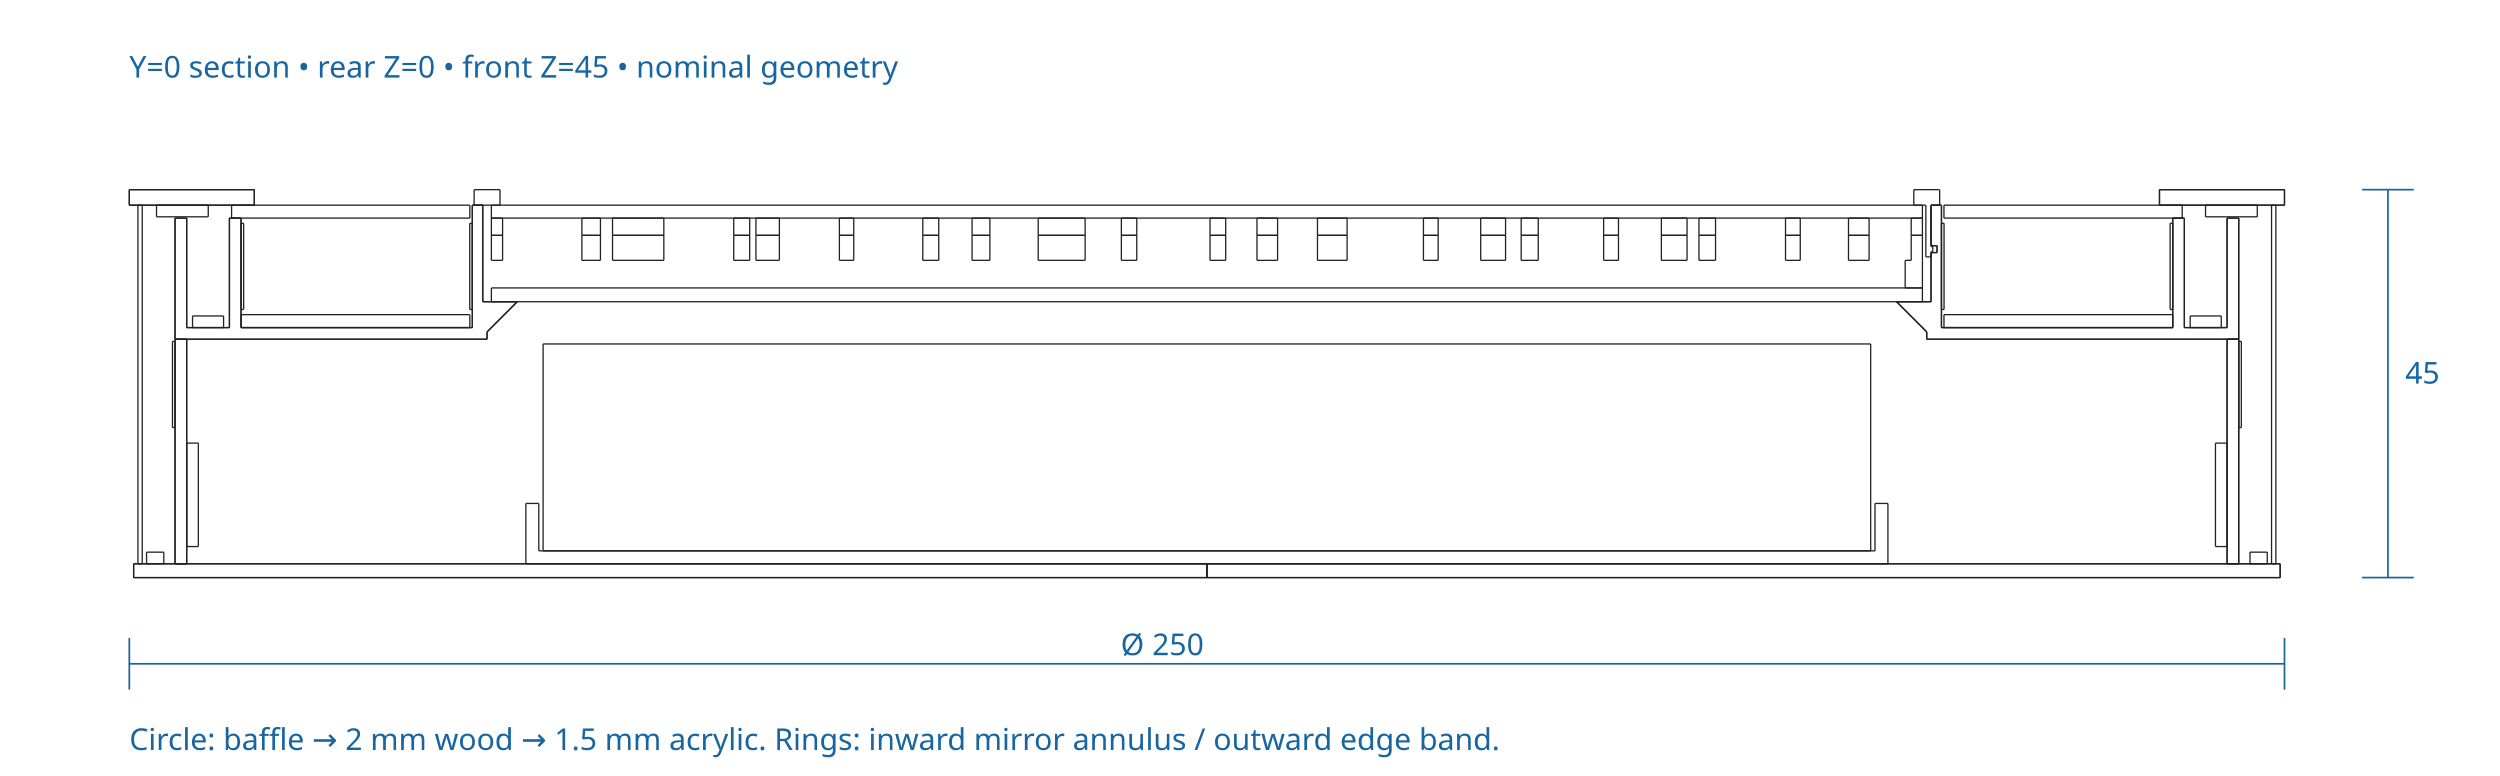
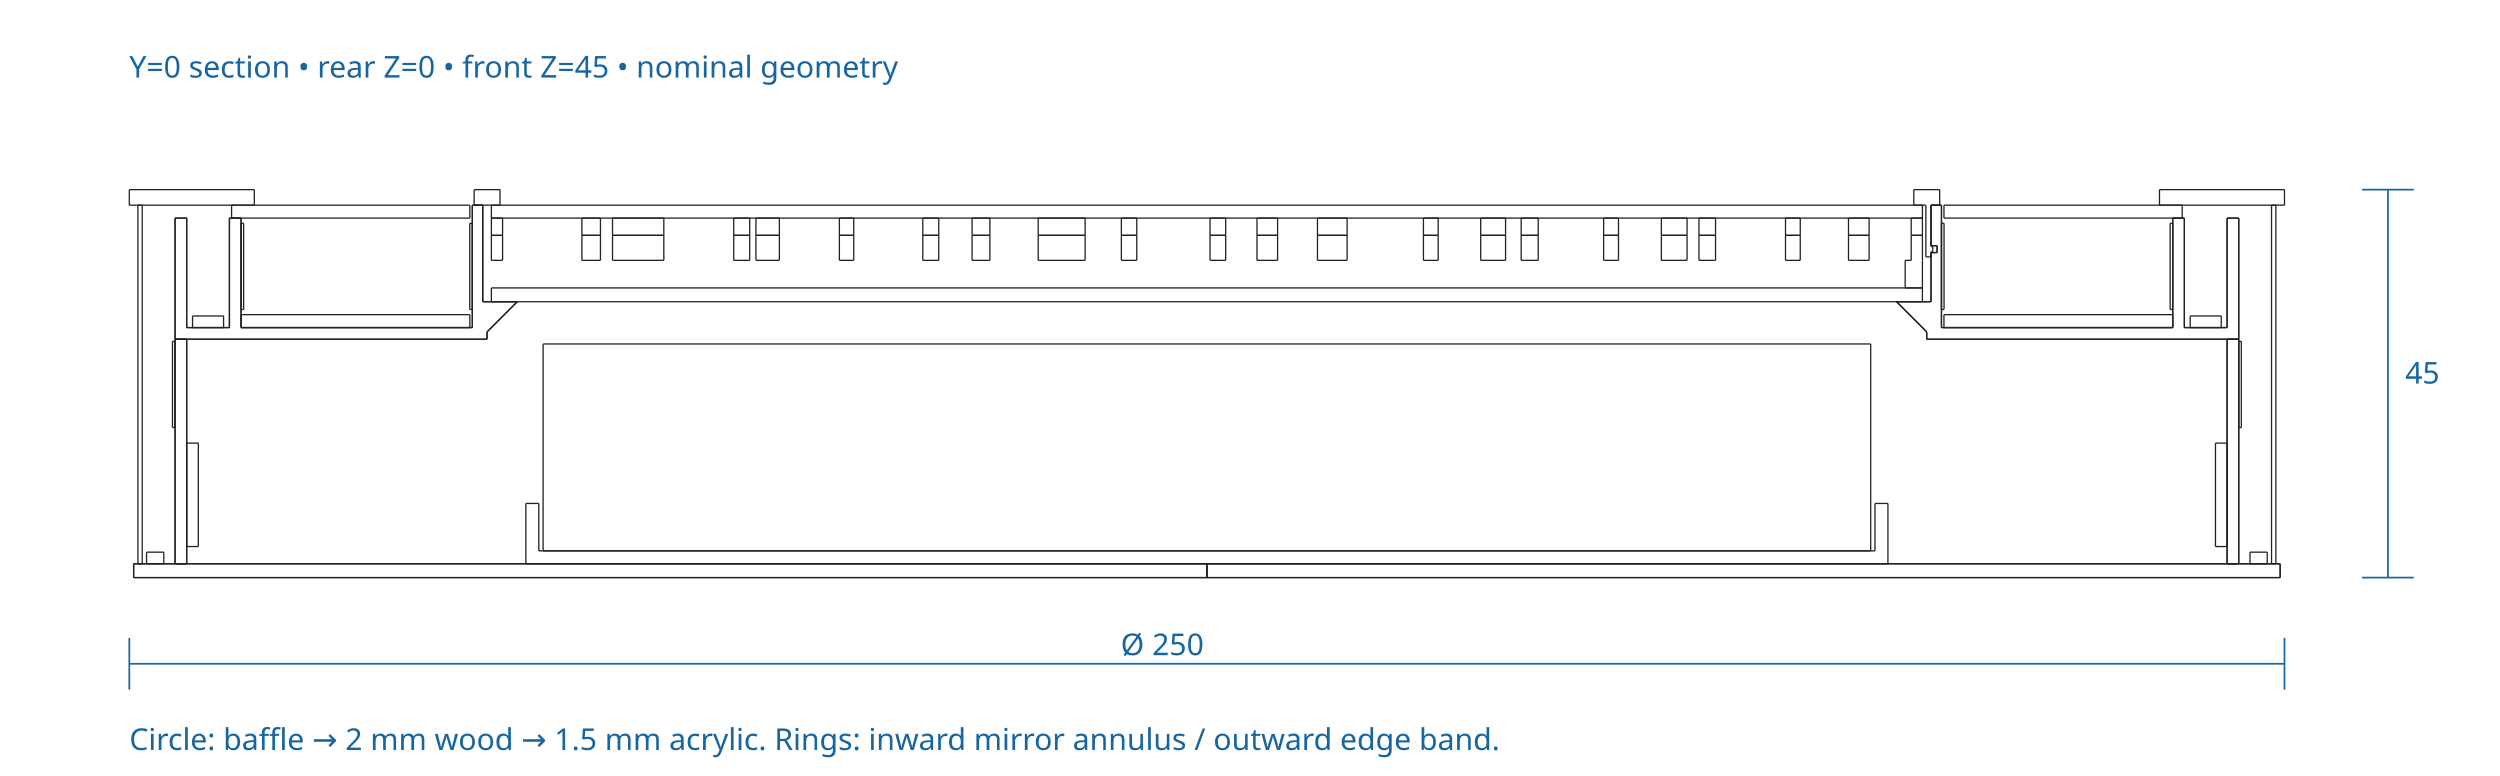
<svg xmlns="http://www.w3.org/2000/svg" width="290.0mm" height="90.0mm" viewBox="-140.0 -67.0 290.0 90.0">
  <g fill="none" stroke="#222" stroke-width="0.15">
    <polyline points="-79,-8.6 -79,-1.6" />
    <polyline points="-79,-8.6 -77.5,-8.6" />
    <polyline points="-79,-1.6 79,-1.6" />
    <polyline points="-77.5,-8.6 -77.5,-3.1" />
    <polyline points="77.5,-8.6 79,-8.6" />
    <polyline points="77.5,-8.6 77.5,-3.1" />
    <polyline points="79,-8.6 79,-1.6" />
    <polyline points="-77.5,-3.1 77.5,-3.1" />
    <polyline points="-112.036,-29 -85.5,-29" />
    <polyline points="-112.036,-30.5 -112.036,-29" />
    <polyline points="-85.5,-30.5 -85.5,-29" />
    <polyline points="85.5,-29 112.036,-29" />
    <polyline points="85.5,-29 85.5,-30.5" />
    <polyline points="112.036,-30.5 112.036,-29" />
    <polyline points="-112.036,-30.5 -85.5,-30.5" />
    <polyline points="85.5,-30.5 112.036,-30.5" />
    <polyline points="-113.136,-43.2 -113.136,-41.7" />
    <polyline points="-113.136,-43.2 -85.5,-43.2" />
    <polyline points="-113.136,-41.7 -85.5,-41.7" />
    <polyline points="-85.5,-43.2 -85.5,-41.7" />
    <polyline points="85.5,-41.7 113.136,-41.7" />
    <polyline points="85.5,-41.7 85.5,-43.2" />
    <polyline points="113.136,-41.7 113.136,-43.2" />
    <polyline points="85.5,-43.2 113.136,-43.2" />
    <polyline points="-124,-1.6 -123.5,-1.6" />
    <polyline points="-124,-43.2 -124,-1.6" />
    <polyline points="-123.5,-43.2 -123.5,-1.6" />
    <polyline points="123.5,-1.6 124,-1.6" />
    <polyline points="123.5,-43.2 123.5,-1.6" />
    <polyline points="124,-43.2 124,-1.6" />
    <polyline points="-124,-43.2 -123.5,-43.2" />
    <polyline points="123.5,-43.2 124,-43.2" />
    <polyline points="-83,-41.7 -83,-39.7" />
    <polyline points="-83,-41.7 -81.7,-41.7" />
    <polyline points="-83,-39.7 -81.7,-39.7" />
    <polyline points="-81.7,-39.7 -81.7,-41.7" />
    <polyline points="-72.501,-39.7 -70.348,-39.7" />
    <polyline points="-72.501,-39.7 -72.501,-41.7" />
    <polyline points="-70.348,-41.7 -70.348,-39.7" />
    <polyline points="-68.947,-39.7 -62.996,-39.7" />
    <polyline points="-68.947,-39.7 -68.947,-41.7" />
    <polyline points="-62.996,-41.7 -62.996,-39.7" />
    <polyline points="-54.887,-39.7 -53.035,-39.7" />
    <polyline points="-54.887,-39.7 -54.887,-41.7" />
    <polyline points="-53.035,-41.7 -53.035,-39.7" />
    <polyline points="-52.312,-39.7 -49.592,-39.7" />
    <polyline points="-52.312,-39.7 -52.312,-41.7" />
    <polyline points="-49.592,-41.7 -49.592,-39.7" />
    <polyline points="-42.632,-39.7 -40.965,-39.7" />
    <polyline points="-42.632,-39.7 -42.632,-41.7" />
    <polyline points="-40.965,-41.7 -40.965,-39.7" />
    <polyline points="-32.956,-39.7 -31.104,-39.7" />
    <polyline points="-32.956,-39.7 -32.956,-41.7" />
    <polyline points="-31.104,-41.7 -31.104,-39.7" />
    <polyline points="-27.24,-39.7 -25.173,-39.7" />
    <polyline points="-27.24,-39.7 -27.24,-41.7" />
    <polyline points="-25.173,-41.7 -25.173,-39.7" />
    <polyline points="-19.568,-39.7 -14.124,-39.7" />
    <polyline points="-19.568,-39.7 -19.568,-41.7" />
    <polyline points="-14.124,-41.7 -14.124,-39.7" />
    <polyline points="-9.922,-39.7 -8.133,-39.7" />
    <polyline points="-9.922,-39.7 -9.922,-41.7" />
    <polyline points="-8.133,-41.7 -8.133,-39.7" />
    <polyline points="0.363,-39.7 2.18,-39.7" />
    <polyline points="0.363,-39.7 0.363,-41.7" />
    <polyline points="2.18,-41.7 2.18,-39.7" />
    <polyline points="5.809,-39.7 8.2,-39.7" />
    <polyline points="5.809,-39.7 5.809,-41.7" />
    <polyline points="8.2,-41.7 8.2,-39.7" />
    <polyline points="12.827,-39.7 16.264,-39.7" />
    <polyline points="12.827,-39.7 12.827,-41.7" />
    <polyline points="16.264,-41.7 16.264,-39.7" />
    <polyline points="25.119,-39.7 26.828,-39.7" />
    <polyline points="25.119,-39.7 25.119,-41.7" />
    <polyline points="26.828,-41.7 26.828,-39.7" />
    <polyline points="31.761,-39.7 34.645,-39.7" />
    <polyline points="31.761,-39.7 31.761,-41.7" />
    <polyline points="34.645,-41.7 34.645,-39.7" />
    <polyline points="36.456,-39.7 38.435,-39.7" />
    <polyline points="36.456,-39.7 36.456,-41.7" />
    <polyline points="38.435,-41.7 38.435,-39.7" />
    <polyline points="46.02,-39.7 47.744,-39.7" />
    <polyline points="46.02,-39.7 46.02,-41.7" />
    <polyline points="47.744,-41.7 47.744,-39.7" />
    <polyline points="52.719,-39.7 55.699,-39.7" />
    <polyline points="52.719,-39.7 52.719,-41.7" />
    <polyline points="55.699,-41.7 55.699,-39.7" />
    <polyline points="57.08,-39.7 59.003,-39.7" />
    <polyline points="57.08,-39.7 57.08,-41.7" />
    <polyline points="59.003,-41.7 59.003,-39.7" />
    <polyline points="67.12,-39.7 68.829,-39.7" />
    <polyline points="67.12,-39.7 67.12,-41.7" />
    <polyline points="68.829,-41.7 68.829,-39.7" />
    <polyline points="74.425,-39.7 76.816,-39.7" />
    <polyline points="74.425,-39.7 74.425,-41.7" />
    <polyline points="76.816,-41.7 76.816,-39.7" />
    <polyline points="81.7,-39.7 83,-39.7" />
    <polyline points="81.7,-39.7 81.7,-41.7" />
    <polyline points="83,-39.7 83,-41.7" />
    <polyline points="-72.501,-41.7 -70.348,-41.7" />
    <polyline points="-68.947,-41.7 -62.996,-41.7" />
    <polyline points="-54.887,-41.7 -53.035,-41.7" />
    <polyline points="-52.312,-41.7 -49.592,-41.7" />
    <polyline points="-42.632,-41.7 -40.965,-41.7" />
    <polyline points="-32.956,-41.7 -31.104,-41.7" />
    <polyline points="-27.24,-41.7 -25.173,-41.7" />
    <polyline points="-19.568,-41.7 -14.124,-41.7" />
    <polyline points="-9.922,-41.7 -8.133,-41.7" />
    <polyline points="0.363,-41.7 2.18,-41.7" />
    <polyline points="5.809,-41.7 8.2,-41.7" />
    <polyline points="12.827,-41.7 16.264,-41.7" />
    <polyline points="25.119,-41.7 26.828,-41.7" />
    <polyline points="31.761,-41.7 34.645,-41.7" />
    <polyline points="36.456,-41.7 38.435,-41.7" />
    <polyline points="46.02,-41.7 47.744,-41.7" />
    <polyline points="52.719,-41.7 55.699,-41.7" />
    <polyline points="57.08,-41.7 59.003,-41.7" />
    <polyline points="67.12,-41.7 68.829,-41.7" />
    <polyline points="74.425,-41.7 76.816,-41.7" />
    <polyline points="81.7,-41.7 83,-41.7" />
    <polyline points="81,-36.8 81,-33.6" />
    <polyline points="81,-36.8 81.7,-36.8" />
    <polyline points="81,-33.6 83,-33.6" />
    <polyline points="81.7,-36.8 81.7,-39.7" />
    <polyline points="83,-36.8 83,-33.6" />
    <polyline points="83,-36.8 83,-39.7" />
    <polyline points="-83,-36.8 -81.7,-36.8" />
    <polyline points="-83,-39.7 -83,-36.8" />
    <polyline points="-81.7,-36.8 -81.7,-39.7" />
    <polyline points="-72.501,-36.8 -70.348,-36.8" />
    <polyline points="-72.501,-36.8 -72.501,-39.7" />
    <polyline points="-70.348,-39.7 -70.348,-36.8" />
    <polyline points="-68.947,-36.8 -62.996,-36.8" />
    <polyline points="-68.947,-36.8 -68.947,-39.7" />
    <polyline points="-62.996,-39.7 -62.996,-36.8" />
    <polyline points="-54.887,-36.8 -53.035,-36.8" />
    <polyline points="-54.887,-36.8 -54.887,-39.7" />
    <polyline points="-53.035,-39.7 -53.035,-36.8" />
    <polyline points="-52.312,-36.8 -49.592,-36.8" />
    <polyline points="-52.312,-36.8 -52.312,-39.7" />
    <polyline points="-49.592,-39.7 -49.592,-36.8" />
    <polyline points="-42.632,-36.8 -40.965,-36.8" />
    <polyline points="-42.632,-36.8 -42.632,-39.7" />
    <polyline points="-40.965,-39.7 -40.965,-36.8" />
    <polyline points="-32.956,-36.8 -31.104,-36.8" />
    <polyline points="-32.956,-36.8 -32.956,-39.7" />
    <polyline points="-31.104,-39.7 -31.104,-36.8" />
    <polyline points="-27.24,-36.8 -25.173,-36.8" />
    <polyline points="-27.24,-36.8 -27.24,-39.7" />
    <polyline points="-25.173,-39.7 -25.173,-36.8" />
    <polyline points="-19.568,-36.8 -14.124,-36.8" />
    <polyline points="-19.568,-36.8 -19.568,-39.7" />
    <polyline points="-14.124,-39.7 -14.124,-36.8" />
    <polyline points="-9.922,-36.8 -8.133,-36.8" />
    <polyline points="-9.922,-36.8 -9.922,-39.7" />
    <polyline points="-8.133,-39.7 -8.133,-36.8" />
    <polyline points="0.363,-36.8 2.18,-36.8" />
    <polyline points="0.363,-36.8 0.363,-39.7" />
    <polyline points="2.18,-39.7 2.18,-36.8" />
    <polyline points="5.809,-36.8 8.2,-36.8" />
    <polyline points="5.809,-36.8 5.809,-39.7" />
    <polyline points="8.2,-39.7 8.2,-36.8" />
    <polyline points="12.827,-36.8 16.264,-36.8" />
    <polyline points="12.827,-36.8 12.827,-39.7" />
    <polyline points="16.264,-39.7 16.264,-36.8" />
    <polyline points="25.119,-36.8 26.828,-36.8" />
    <polyline points="25.119,-36.8 25.119,-39.7" />
    <polyline points="26.828,-39.7 26.828,-36.8" />
    <polyline points="31.761,-36.8 34.645,-36.8" />
    <polyline points="31.761,-36.8 31.761,-39.7" />
    <polyline points="34.645,-39.7 34.645,-36.8" />
    <polyline points="36.456,-36.8 38.435,-36.8" />
    <polyline points="36.456,-36.8 36.456,-39.7" />
    <polyline points="38.435,-39.7 38.435,-36.8" />
    <polyline points="46.02,-36.8 47.744,-36.8" />
    <polyline points="46.02,-36.8 46.02,-39.7" />
    <polyline points="47.744,-39.7 47.744,-36.8" />
    <polyline points="52.719,-36.8 55.699,-36.8" />
    <polyline points="52.719,-36.8 52.719,-39.7" />
    <polyline points="55.699,-39.7 55.699,-36.8" />
    <polyline points="57.08,-36.8 59.003,-36.8" />
    <polyline points="57.08,-36.8 57.08,-39.7" />
    <polyline points="59.003,-39.7 59.003,-36.8" />
    <polyline points="67.12,-36.8 68.829,-36.8" />
    <polyline points="67.12,-36.8 67.12,-39.7" />
    <polyline points="68.829,-39.7 68.829,-36.8" />
    <polyline points="74.425,-36.8 76.816,-36.8" />
    <polyline points="74.425,-36.8 74.425,-39.7" />
    <polyline points="76.816,-39.7 76.816,-36.8" />
    <polyline points="74.425,-39.7 76.816,-39.7" />
    <polyline points="-83,-39.7 -81.7,-39.7" />
    <polyline points="-72.501,-39.7 -70.348,-39.7" />
    <polyline points="-42.632,-39.7 -40.965,-39.7" />
    <polyline points="-52.312,-39.7 -49.592,-39.7" />
    <polyline points="-32.956,-39.7 -31.104,-39.7" />
    <polyline points="-27.24,-39.7 -25.173,-39.7" />
    <polyline points="-9.922,-39.7 -8.133,-39.7" />
    <polyline points="0.363,-39.7 2.18,-39.7" />
    <polyline points="5.809,-39.7 8.2,-39.7" />
    <polyline points="12.827,-39.7 16.264,-39.7" />
    <polyline points="25.119,-39.7 26.828,-39.7" />
    <polyline points="31.761,-39.7 34.645,-39.7" />
    <polyline points="36.456,-39.7 38.435,-39.7" />
    <polyline points="46.02,-39.7 47.744,-39.7" />
    <polyline points="52.719,-39.7 55.699,-39.7" />
    <polyline points="57.08,-39.7 59.003,-39.7" />
    <polyline points="67.12,-39.7 68.829,-39.7" />
    <polyline points="-68.947,-39.7 -62.996,-39.7" />
    <polyline points="-54.887,-39.7 -53.035,-39.7" />
    <polyline points="-19.568,-39.7 -14.124,-39.7" />
    <polyline points="81.7,-39.7 83,-39.7" />
    <polyline points="-83,-43.2 -83,-41.7" />
    <polyline points="-83,-43.2 83,-43.2" />
    <polyline points="-83,-41.7 83,-41.7" />
    <polyline points="83,-41.7 83,-43.2" />
+     <polyline points="-125,-45 -125,-43.2" />
+     <polyline points="-125,-45 -110.5,-45" />
+     <polyline points="-125,-43.2 -110.5,-43.2" />
+     <polyline points="-110.5,-45 -110.5,-43.2" />
+     <polyline points="110.5,-43.2 125,-43.2" />
+     <polyline points="110.5,-43.2 110.5,-45" />
+     <polyline points="125,-43.2 125,-45" />
+     <polyline points="110.5,-45 125,-45" />
    <polyline points="-85,-45 -85,-43.2" />
    <polyline points="-85,-45 -82,-45" />
    <polyline points="-85,-43.2 -82,-43.2" />
    <polyline points="-82,-45 -82,-43.2" />
    <polyline points="82,-43.2 83.4,-43.2" />
    <polyline points="82,-43.2 82,-45" />
    <polyline points="83.4,-43.2 83.4,-37.2" />
    <polyline points="84,-43.2 85,-43.2" />
    <polyline points="84,-43.2 84,-38.4" />
    <polyline points="85,-43.2 85,-45" />
    <polyline points="82,-45 85,-45" />
    <polyline points="84,-38.4 84.2,-38.4" />
    <polyline points="83.4,-37.2 84,-37.2" />
    <polyline points="84,-37.8 84,-37.2" />
    <polyline points="84,-37.8 84.2,-37.8" />
    <polyline points="84.2,-38.4 84.2,-37.8" />
    <polyline points="121,-2.95 121,-1.6" />
    <polyline points="121,-2.95 123,-2.95" />
    <polyline points="121,-1.6 123,-1.6" />
    <polyline points="123,-2.95 123,-1.6" />
    <polyline points="-121,-1.6 -121,-2.95" />
    <polyline points="-123,-1.6 -121,-1.6" />
    <polyline points="-123,-2.95 -121,-2.95" />
    <polyline points="-123,-1.6 -123,-2.95" />
    <polyline points="114.065,-30.35 114.065,-29" />
    <polyline points="114.065,-30.35 117.665,-30.35" />
    <polyline points="114.065,-29 117.665,-29" />
    <polyline points="117.665,-30.35 117.665,-29" />
    <polyline points="-114.065,-29 -114.065,-30.35" />
    <polyline points="-117.665,-29 -114.065,-29" />
    <polyline points="-117.665,-30.35 -114.065,-30.35" />
    <polyline points="-117.665,-29 -117.665,-30.35" />
-     <polyline points="115.844,-43.2 115.844,-41.85" />
-     <polyline points="115.844,-43.2 121.844,-43.2" />
-     <polyline points="115.844,-41.85 121.844,-41.85" />
-     <polyline points="121.844,-43.2 121.844,-41.85" />
-     <polyline points="-115.844,-41.85 -115.844,-43.2" />
-     <polyline points="-121.844,-41.85 -115.844,-41.85" />
-     <polyline points="-121.844,-43.2 -115.844,-43.2" />
-     <polyline points="-121.844,-41.85 -121.844,-43.2" />
    <polyline points="116.994,-3.6 118.344,-3.6" />
    <polyline points="116.994,-15.6 116.994,-3.6" />
    <polyline points="118.344,-15.6 118.344,-3.6" />
    <polyline points="116.994,-15.6 118.344,-15.6" />
    <polyline points="-118.344,-15.6 -118.344,-3.6" />
    <polyline points="-118.344,-15.6 -116.994,-15.6" />
    <polyline points="-118.344,-3.6 -116.994,-3.6" />
    <polyline points="-116.994,-15.6 -116.994,-3.6" />
    <polyline points="83.5,-27.65 119.694,-27.65" />
    <polyline points="83.5,-28.5 83.5,-27.65" />
    <polyline points="119.694,-41.7 119.694,-27.65" />
    <polyline points="112.036,-29 85.21,-29" />
    <polyline points="112.036,-29 112.036,-41.7" />
    <polyline points="85.21,-29 85.21,-43.2" />
    <polyline points="83.5,-28.5 80,-32" />
    <polyline points="119.694,-41.7 118.344,-41.7" />
    <polyline points="118.344,-41.7 118.344,-29" />
    <polyline points="118.344,-29 113.386,-29" />
    <polyline points="113.386,-29 113.386,-41.7" />
    <polyline points="113.386,-41.7 112.036,-41.7" />
    <polyline points="85.21,-43.2 84,-43.2" />
    <polyline points="84,-38.5 84,-43.2" />
    <polyline points="84.7,-38.5 84,-38.5" />
    <polyline points="84.7,-37.7 84.7,-38.5" />
    <polyline points="84.7,-37.7 84,-37.7" />
    <polyline points="84,-32 84,-37.7" />
    <polyline points="84,-32 80,-32" />
    <polyline points="-119.694,-27.65 -83.5,-27.65" />
    <polyline points="-119.694,-41.7 -119.694,-27.65" />
    <polyline points="-83.5,-28.5 -83.5,-27.65" />
    <polyline points="-85.21,-29 -112.036,-29" />
    <polyline points="-85.21,-43.2 -85.21,-29" />
    <polyline points="-112.036,-41.7 -112.036,-29" />
    <polyline points="-118.344,-41.7 -119.694,-41.7" />
    <polyline points="-80,-32 -83.5,-28.5" />
    <polyline points="-80,-32 -84,-32" />
    <polyline points="-84,-43.2 -84,-32" />
    <polyline points="-84,-43.2 -85.21,-43.2" />
    <polyline points="-112.036,-41.7 -113.386,-41.7" />
    <polyline points="-113.386,-41.7 -113.386,-29" />
    <polyline points="-113.386,-29 -118.344,-29" />
    <polyline points="-118.344,-41.7 -118.344,-29" />
    <polyline points="-119.694,-27.65 -83.5,-27.65" />
    <polyline points="-119.694,-41.7 -119.694,-27.65" />
    <polyline points="-83.5,-28.5 -83.5,-27.65" />
    <polyline points="-118.344,-41.7 -119.694,-41.7" />
    <polyline points="-80,-32 -83.5,-28.5" />
    <polyline points="-80,-32 -84,-32" />
    <polyline points="-84,-43.2 -84,-32" />
    <polyline points="-84,-43.2 -85.21,-43.2" />
    <polyline points="-85.21,-43.2 -85.21,-29" />
    <polyline points="-85.21,-29 -112.036,-29" />
    <polyline points="-112.036,-41.7 -112.036,-29" />
    <polyline points="-112.036,-41.7 -113.386,-41.7" />
    <polyline points="-113.386,-41.7 -113.386,-29" />
    <polyline points="-113.386,-29 -118.344,-29" />
    <polyline points="-118.344,-41.7 -118.344,-29" />
    <polyline points="83.5,-27.65 119.694,-27.65" />
    <polyline points="83.5,-28.5 83.5,-27.65" />
    <polyline points="119.694,-41.7 119.694,-27.65" />
    <polyline points="119.694,-41.7 118.344,-41.7" />
    <polyline points="118.344,-41.7 118.344,-29" />
    <polyline points="118.344,-29 113.386,-29" />
    <polyline points="113.386,-29 113.386,-41.7" />
    <polyline points="113.386,-41.7 112.036,-41.7" />
    <polyline points="112.036,-29 112.036,-41.7" />
    <polyline points="112.036,-29 85.21,-29" />
    <polyline points="85.21,-29 85.21,-43.2" />
    <polyline points="85.21,-43.2 84,-43.2" />
    <polyline points="84,-38.5 84,-43.2" />
    <polyline points="84.7,-38.5 84,-38.5" />
    <polyline points="84.7,-37.7 84.7,-38.5" />
    <polyline points="84.7,-37.7 84,-37.7" />
    <polyline points="84,-32 84,-37.7" />
    <polyline points="84,-32 80,-32" />
    <polyline points="83.5,-28.5 80,-32" />
    <polyline points="119.694,-27.65 119.694,-1.6" />
    <polyline points="119.694,-27.65 118.344,-27.65" />
    <polyline points="118.344,-1.6 119.694,-1.6" />
    <polyline points="118.344,-27.65 118.344,-1.6" />
    <polyline points="-119.694,-27.65 -119.694,-1.6" />
    <polyline points="-118.344,-27.65 -119.694,-27.65" />
    <polyline points="-119.694,-1.6 -118.344,-1.6" />
    <polyline points="-118.344,-27.65 -118.344,-1.6" />
    <polyline points="-119.694,-27.65 -119.694,-1.6" />
    <polyline points="-118.344,-27.65 -119.694,-27.65" />
    <polyline points="-119.694,-1.6 -118.344,-1.6" />
    <polyline points="-118.344,-27.65 -118.344,-1.6" />
    <polyline points="119.694,-27.65 119.694,-1.6" />
    <polyline points="119.694,-27.65 118.344,-27.65" />
    <polyline points="118.344,-1.6 119.694,-1.6" />
    <polyline points="118.344,-27.65 118.344,-1.6" />
    <polyline points="124.5,-1.6 0,-1.6" />
    <polyline points="124.5,-0 124.5,-1.6" />
    <polyline points="0,-0 0,-1.6" />
    <polyline points="0,-0 124.5,-0" />
    <polyline points="0,-1.6 -124.5,-1.6" />
    <polyline points="0,-0 0,-1.6" />
    <polyline points="-124.5,-1.6 -124.5,-0" />
    <polyline points="-124.5,-0 0,-0" />
    <polyline points="0,-1.6 -124.5,-1.6" />
    <polyline points="0,-0 0,-1.6" />
    <polyline points="-124.5,-1.6 -124.5,-0" />
    <polyline points="-124.5,-0 0,-0" />
    <polyline points="124.5,-1.6 0,-1.6" />
    <polyline points="124.5,-0 124.5,-1.6" />
    <polyline points="0,-0 0,-1.6" />
    <polyline points="0,-0 124.5,-0" />
-     <polyline points="125,-43.2 125,-45" />
-     <polyline points="125,-43.2 110.5,-43.2" />
-     <polyline points="125,-45 110.5,-45" />
-     <polyline points="110.5,-43.2 110.5,-45" />
-     <polyline points="-125,-45 -125,-43.2" />
-     <polyline points="-110.5,-45 -125,-45" />
-     <polyline points="-110.5,-43.2 -125,-43.2" />
-     <polyline points="-110.5,-45 -110.5,-43.2" />
-     <polyline points="-125,-45 -125,-43.2" />
-     <polyline points="-110.5,-45 -125,-45" />
-     <polyline points="-110.5,-43.2 -125,-43.2" />
-     <polyline points="-110.5,-45 -110.5,-43.2" />
-     <polyline points="125,-43.2 125,-45" />
-     <polyline points="125,-43.2 110.5,-43.2" />
-     <polyline points="125,-45 110.5,-45" />
-     <polyline points="110.5,-43.2 110.5,-45" />
    <polyline points="-77,-3.1 -77,-27.1" />
    <polyline points="-77,-3.1 77,-3.1" />
    <polyline points="-77,-27.1 77,-27.1" />
    <polyline points="77,-3.1 77,-27.1" />
    <polyline points="-83,-33.6 -83,-32" />
    <polyline points="-83,-33.6 83,-33.6" />
    <polyline points="-83,-32 83,-32" />
    <polyline points="83,-32 83,-33.6" />
    <polyline points="-85.51,-31.1 -85.21,-31.1" />
    <polyline points="-85.51,-41.1 -85.51,-31.1" />
    <polyline points="-85.21,-41.1 -85.21,-31.1" />
    <polyline points="85.21,-31.1 85.51,-31.1" />
    <polyline points="85.21,-41.1 85.21,-31.1" />
    <polyline points="85.51,-41.1 85.51,-31.1" />
    <polyline points="-85.51,-41.1 -85.21,-41.1" />
    <polyline points="85.21,-41.1 85.51,-41.1" />
    <polyline points="-112.036,-31.1 -111.736,-31.1" />
    <polyline points="-112.036,-41.1 -112.036,-31.1" />
    <polyline points="-111.736,-41.1 -111.736,-31.1" />
    <polyline points="111.736,-31.1 112.036,-31.1" />
    <polyline points="111.736,-41.1 111.736,-31.1" />
    <polyline points="112.036,-41.1 112.036,-31.1" />
    <polyline points="-112.036,-41.1 -111.736,-41.1" />
    <polyline points="111.736,-41.1 112.036,-41.1" />
    <polyline points="-119.994,-17.4 -119.694,-17.4" />
    <polyline points="-119.994,-27.4 -119.994,-17.4" />
    <polyline points="-119.694,-27.4 -119.694,-17.4" />
    <polyline points="119.694,-17.4 119.994,-17.4" />
    <polyline points="119.694,-27.4 119.694,-17.4" />
    <polyline points="119.994,-27.4 119.994,-17.4" />
    <polyline points="-119.994,-27.4 -119.694,-27.4" />
    <polyline points="119.694,-27.4 119.994,-27.4" />
  </g>
  <g fill="none" stroke="#1765a1" stroke-width="0.2">
    <path d="M -125.0,10 H 125.0 M -125.0,7 V 13 M 125.0,7 V 13 M 137.0,0 V -45.0 M 134.0,0 H 140.0 M 134.0,-45.0 H 140.0" />
  </g>
  <g font-family="sans-serif" font-size="3.5" fill="#1765a1">
    <text x="-10" y="9">Ø 250</text>
    <text x="139.0" y="-22.5">45</text>
    <text x="-125.0" y="-58.0">Y=0 section • rear Z=0 • front Z=45 • nominal geometry</text>
    <text x="-125.0" y="20">Circle: baffle → 2 mm wood → 1.5 mm acrylic. Rings: inward mirror annulus / outward edge band.</text>
  </g>
</svg>
